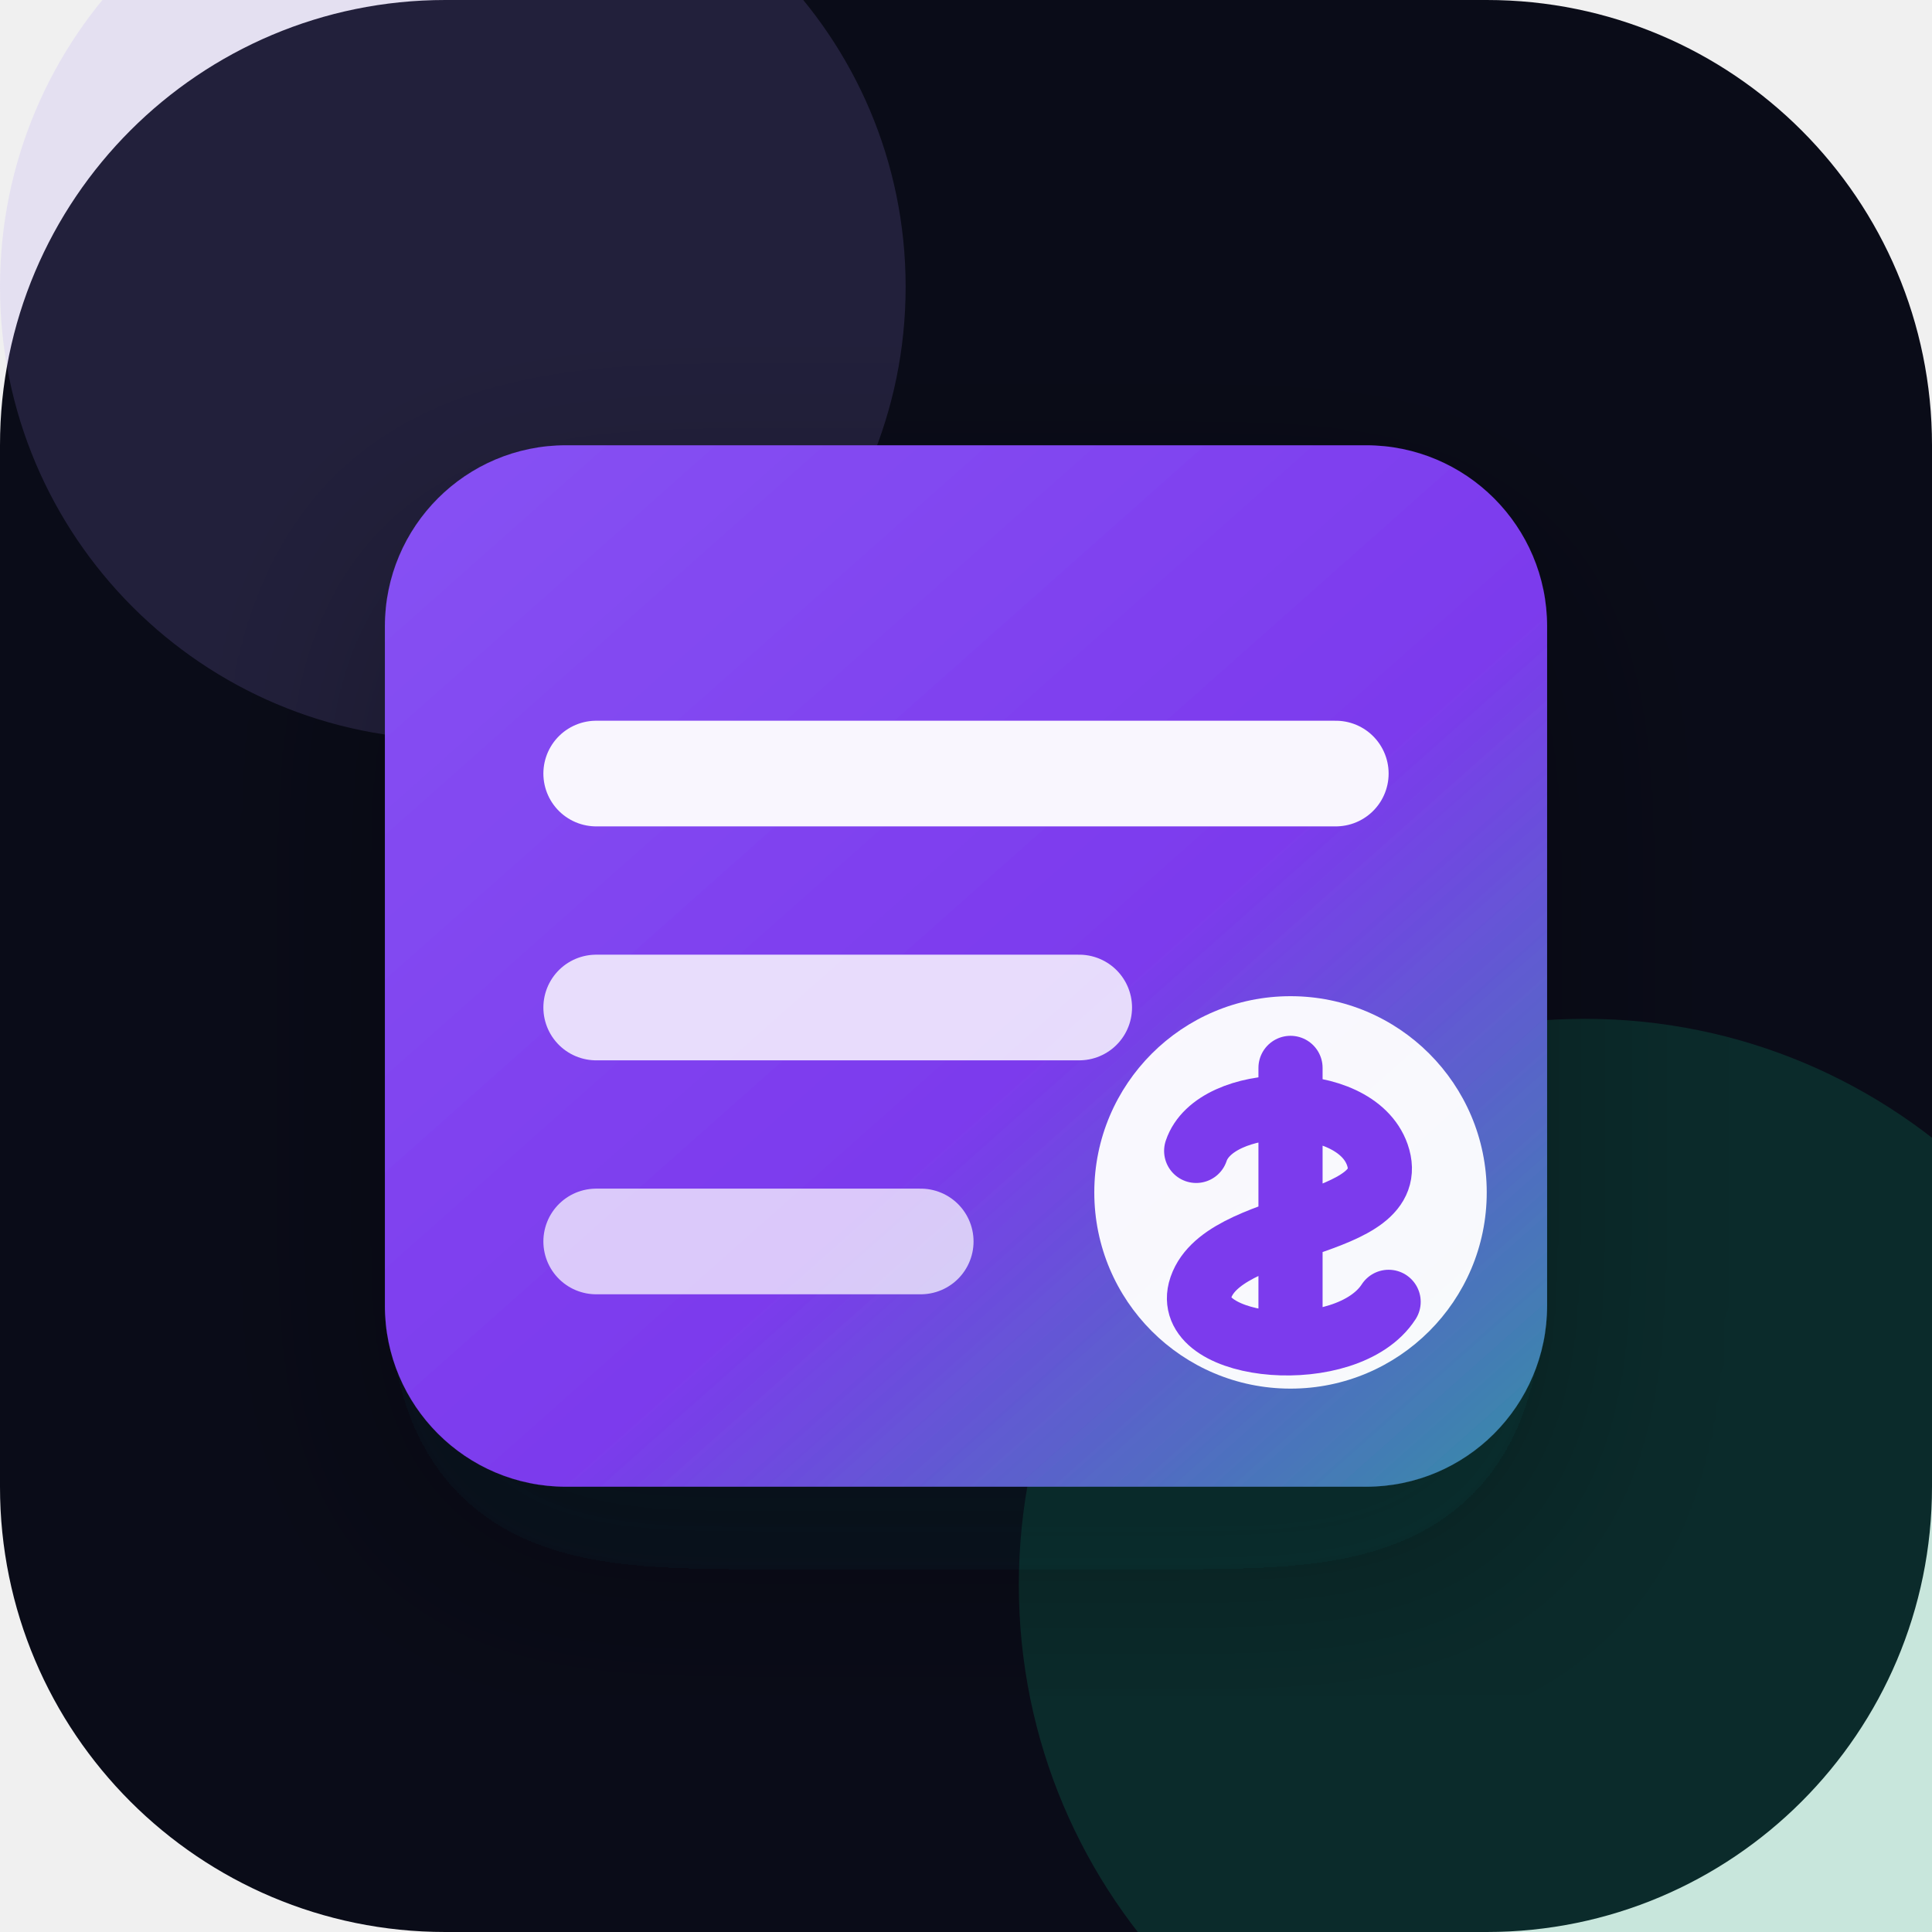
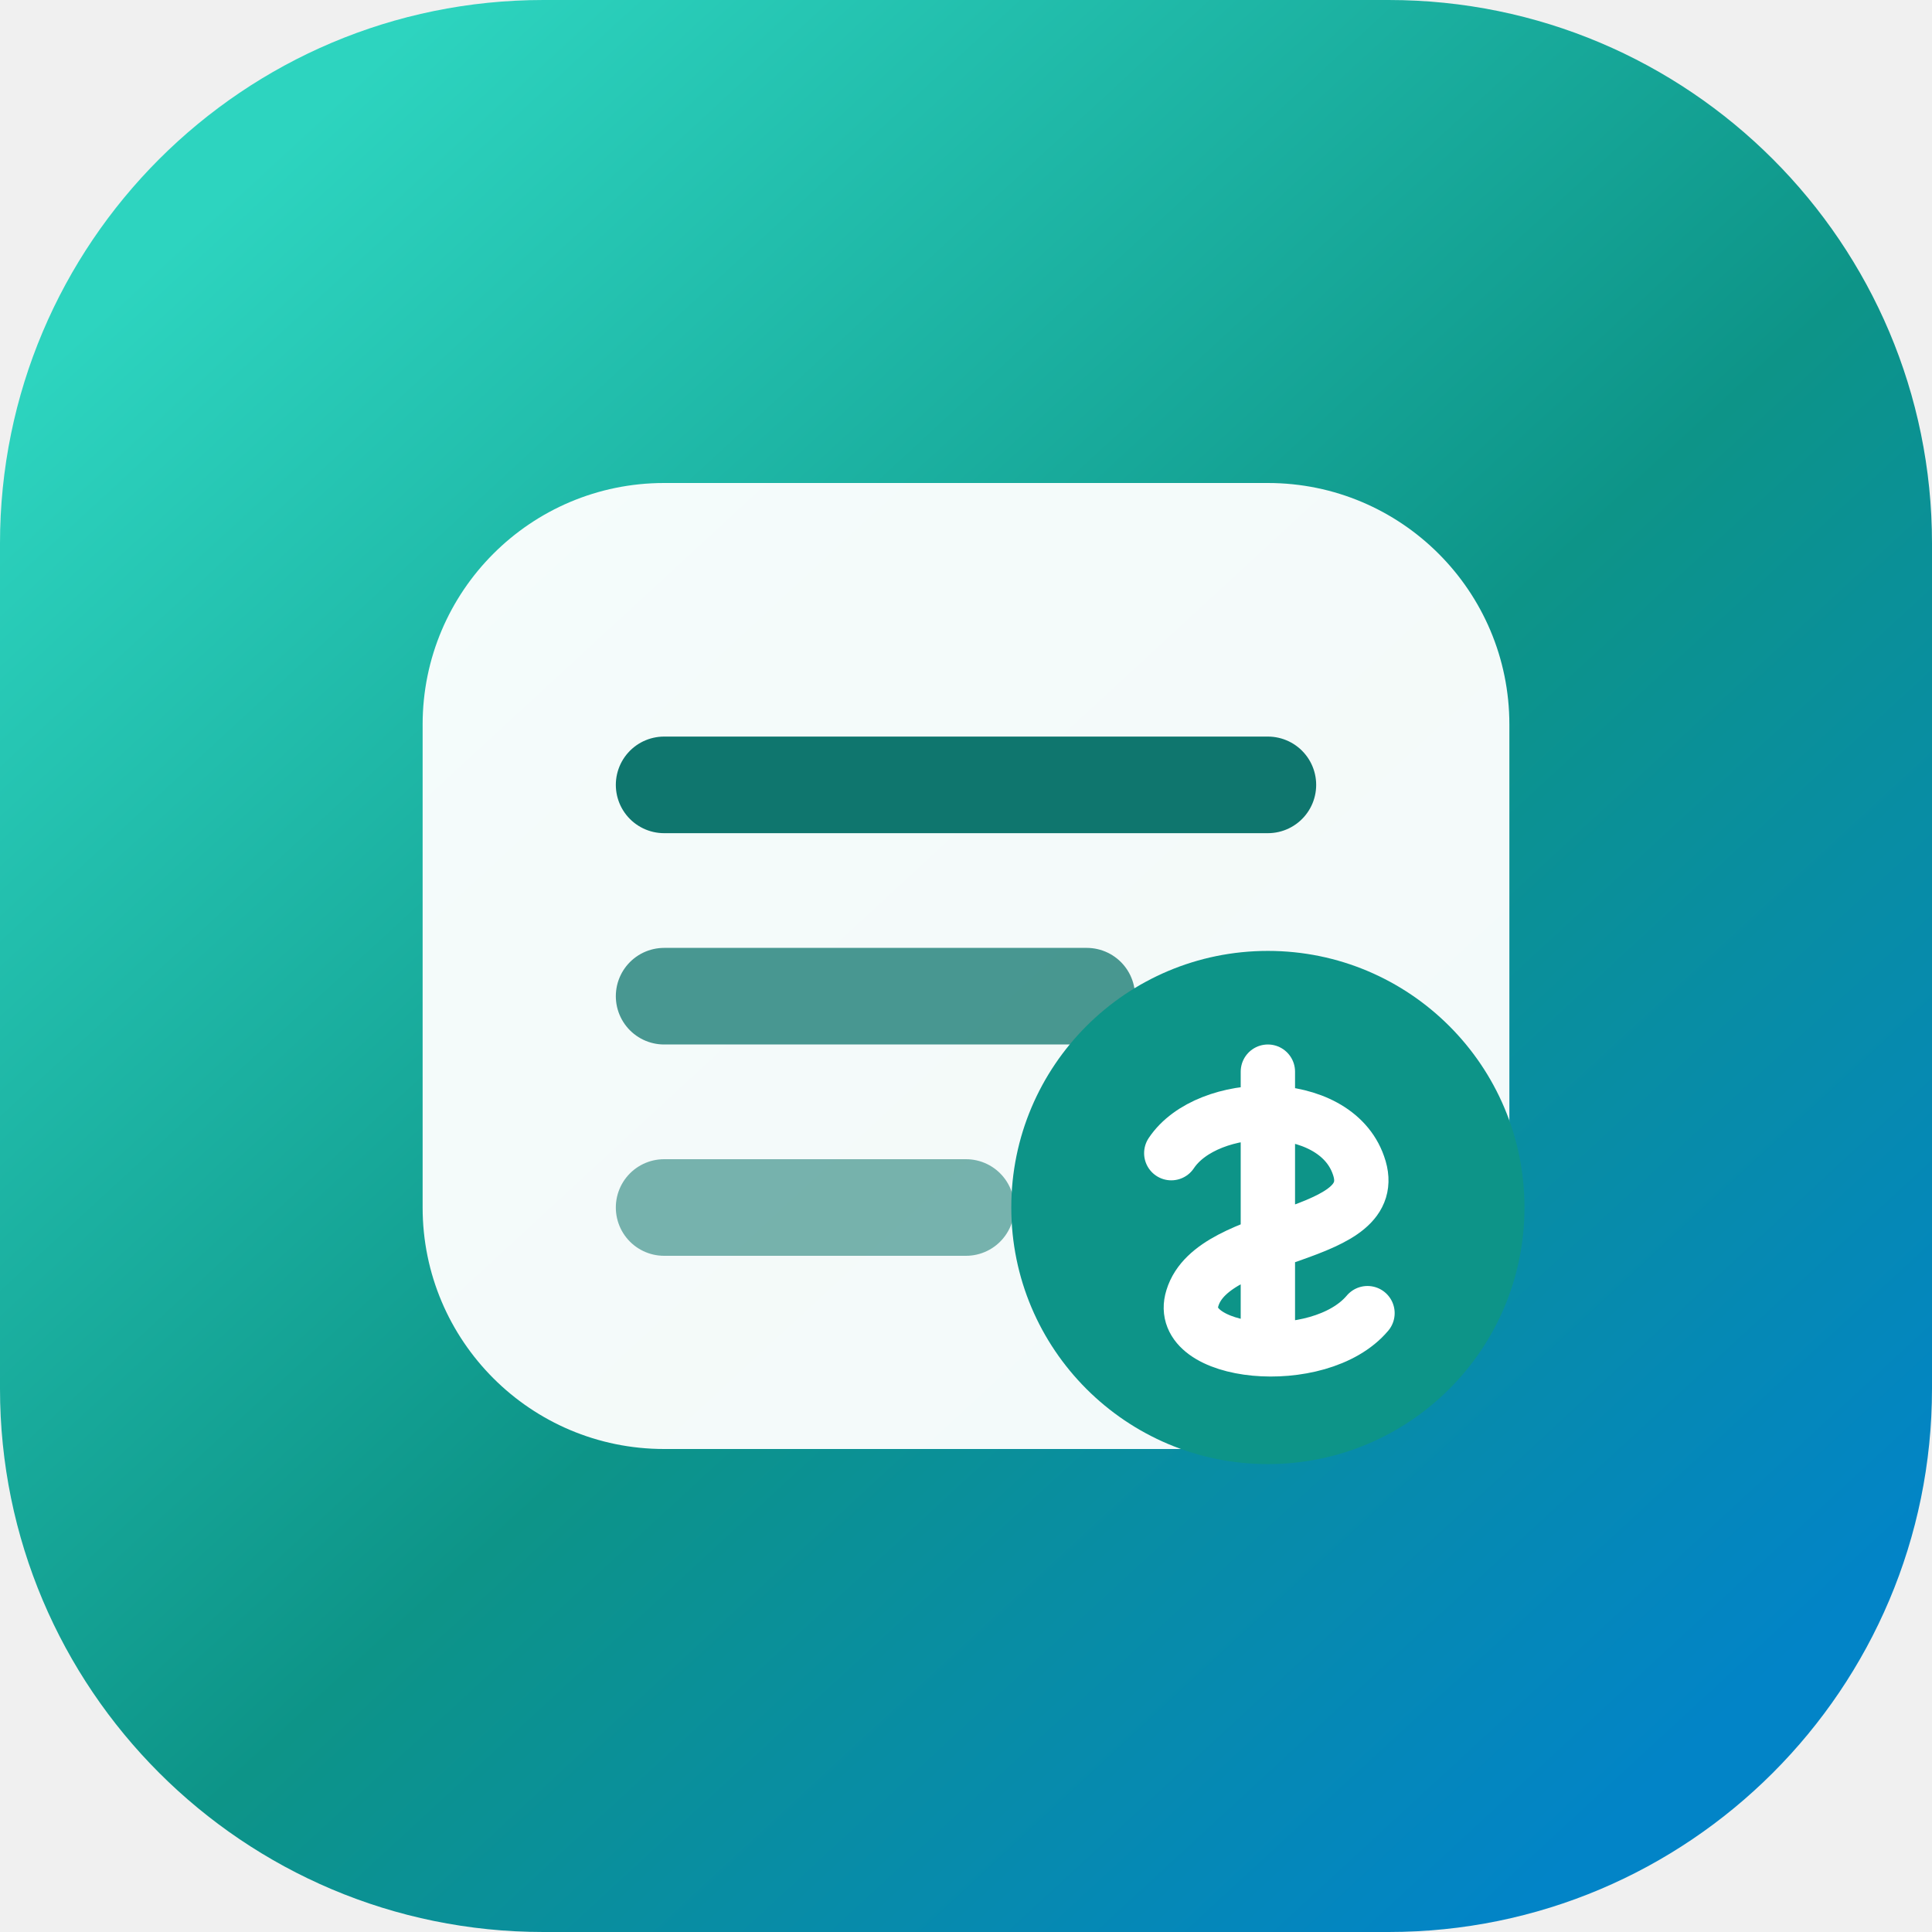
- <svg xmlns="http://www.w3.org/2000/svg" viewBox="0 0 512 512">
+ <svg xmlns="http://www.w3.org/2000/svg" viewBox="0 0 64 64">
  <defs>
-     <linearGradient id="g" x1="60" y1="35" x2="452" y2="477" gradientUnits="userSpaceOnUse">
-       <stop stop-color="#8b5cf6" />
-       <stop offset="0.55" stop-color="#7c3aed" />
-       <stop offset="1" stop-color="#10b981" />
+     <linearGradient id="g" x1="8" y1="6" x2="56" y2="58" gradientUnits="userSpaceOnUse">
+       <stop stop-color="#2dd4bf" />
+       <stop offset="0.55" stop-color="#0d9488" />
+       <stop offset="1" stop-color="#0284c7" />
    </linearGradient>
-     <filter id="s" x="-20%" y="-20%" width="140%" height="140%">
-       <feDropShadow dx="0" dy="22" stdDeviation="28" flood-color="#111827" flood-opacity="0.28" />
-     </filter>
  </defs>
-   <rect width="512" height="512" rx="118" fill="#0a0c18" />
-   <circle cx="120" cy="76" r="120" fill="#a78bfa" opacity="0.16" />
-   <circle cx="420" cy="420" r="150" fill="#10b981" opacity="0.18" />
-   <g filter="url(#s)">
-     <rect x="102" y="118" width="308" height="276" rx="48" fill="url(#g)" />
-     <path d="M158 205h196" stroke="white" stroke-width="28" stroke-linecap="round" opacity="0.95" />
-     <path d="M158 267h128" stroke="white" stroke-width="28" stroke-linecap="round" opacity="0.82" />
-     <path d="M158 329h86" stroke="white" stroke-width="28" stroke-linecap="round" opacity="0.72" />
-     <circle cx="342" cy="316" r="52" fill="white" opacity="0.96" />
-     <path d="M342 283v66M317 305c5-15 42-16 48 1 7 20-42 17-47 36-4 16 39 20 50 3" fill="none" stroke="#7c3aed" stroke-width="17" stroke-linecap="round" />
-   </g>
+   <rect width="64" height="64" rx="18" fill="url(#g)" />
+   <rect x="14" y="16" width="36" height="32" rx="8" fill="white" fill-opacity="0.95" />
+   <path d="M22 26h20" stroke="#0f766e" stroke-width="3.2" stroke-linecap="round" />
+   <path d="M22 33h14" stroke="#0f766e" stroke-width="3.2" stroke-linecap="round" opacity="0.75" />
+   <path d="M22 40h10" stroke="#0f766e" stroke-width="3.2" stroke-linecap="round" opacity="0.55" />
+   <circle cx="42" cy="40" r="8.5" fill="#0d9488" />
+   <path d="M42 35.5v9M38.8 38.2c1.2-1.8 5.4-1.9 6.2.4.9 2.5-4.8 2.1-5.5 4.4-.6 1.9 4.2 2.4 5.8.5" stroke="white" stroke-width="1.8" stroke-linecap="round" fill="none" />
</svg>
